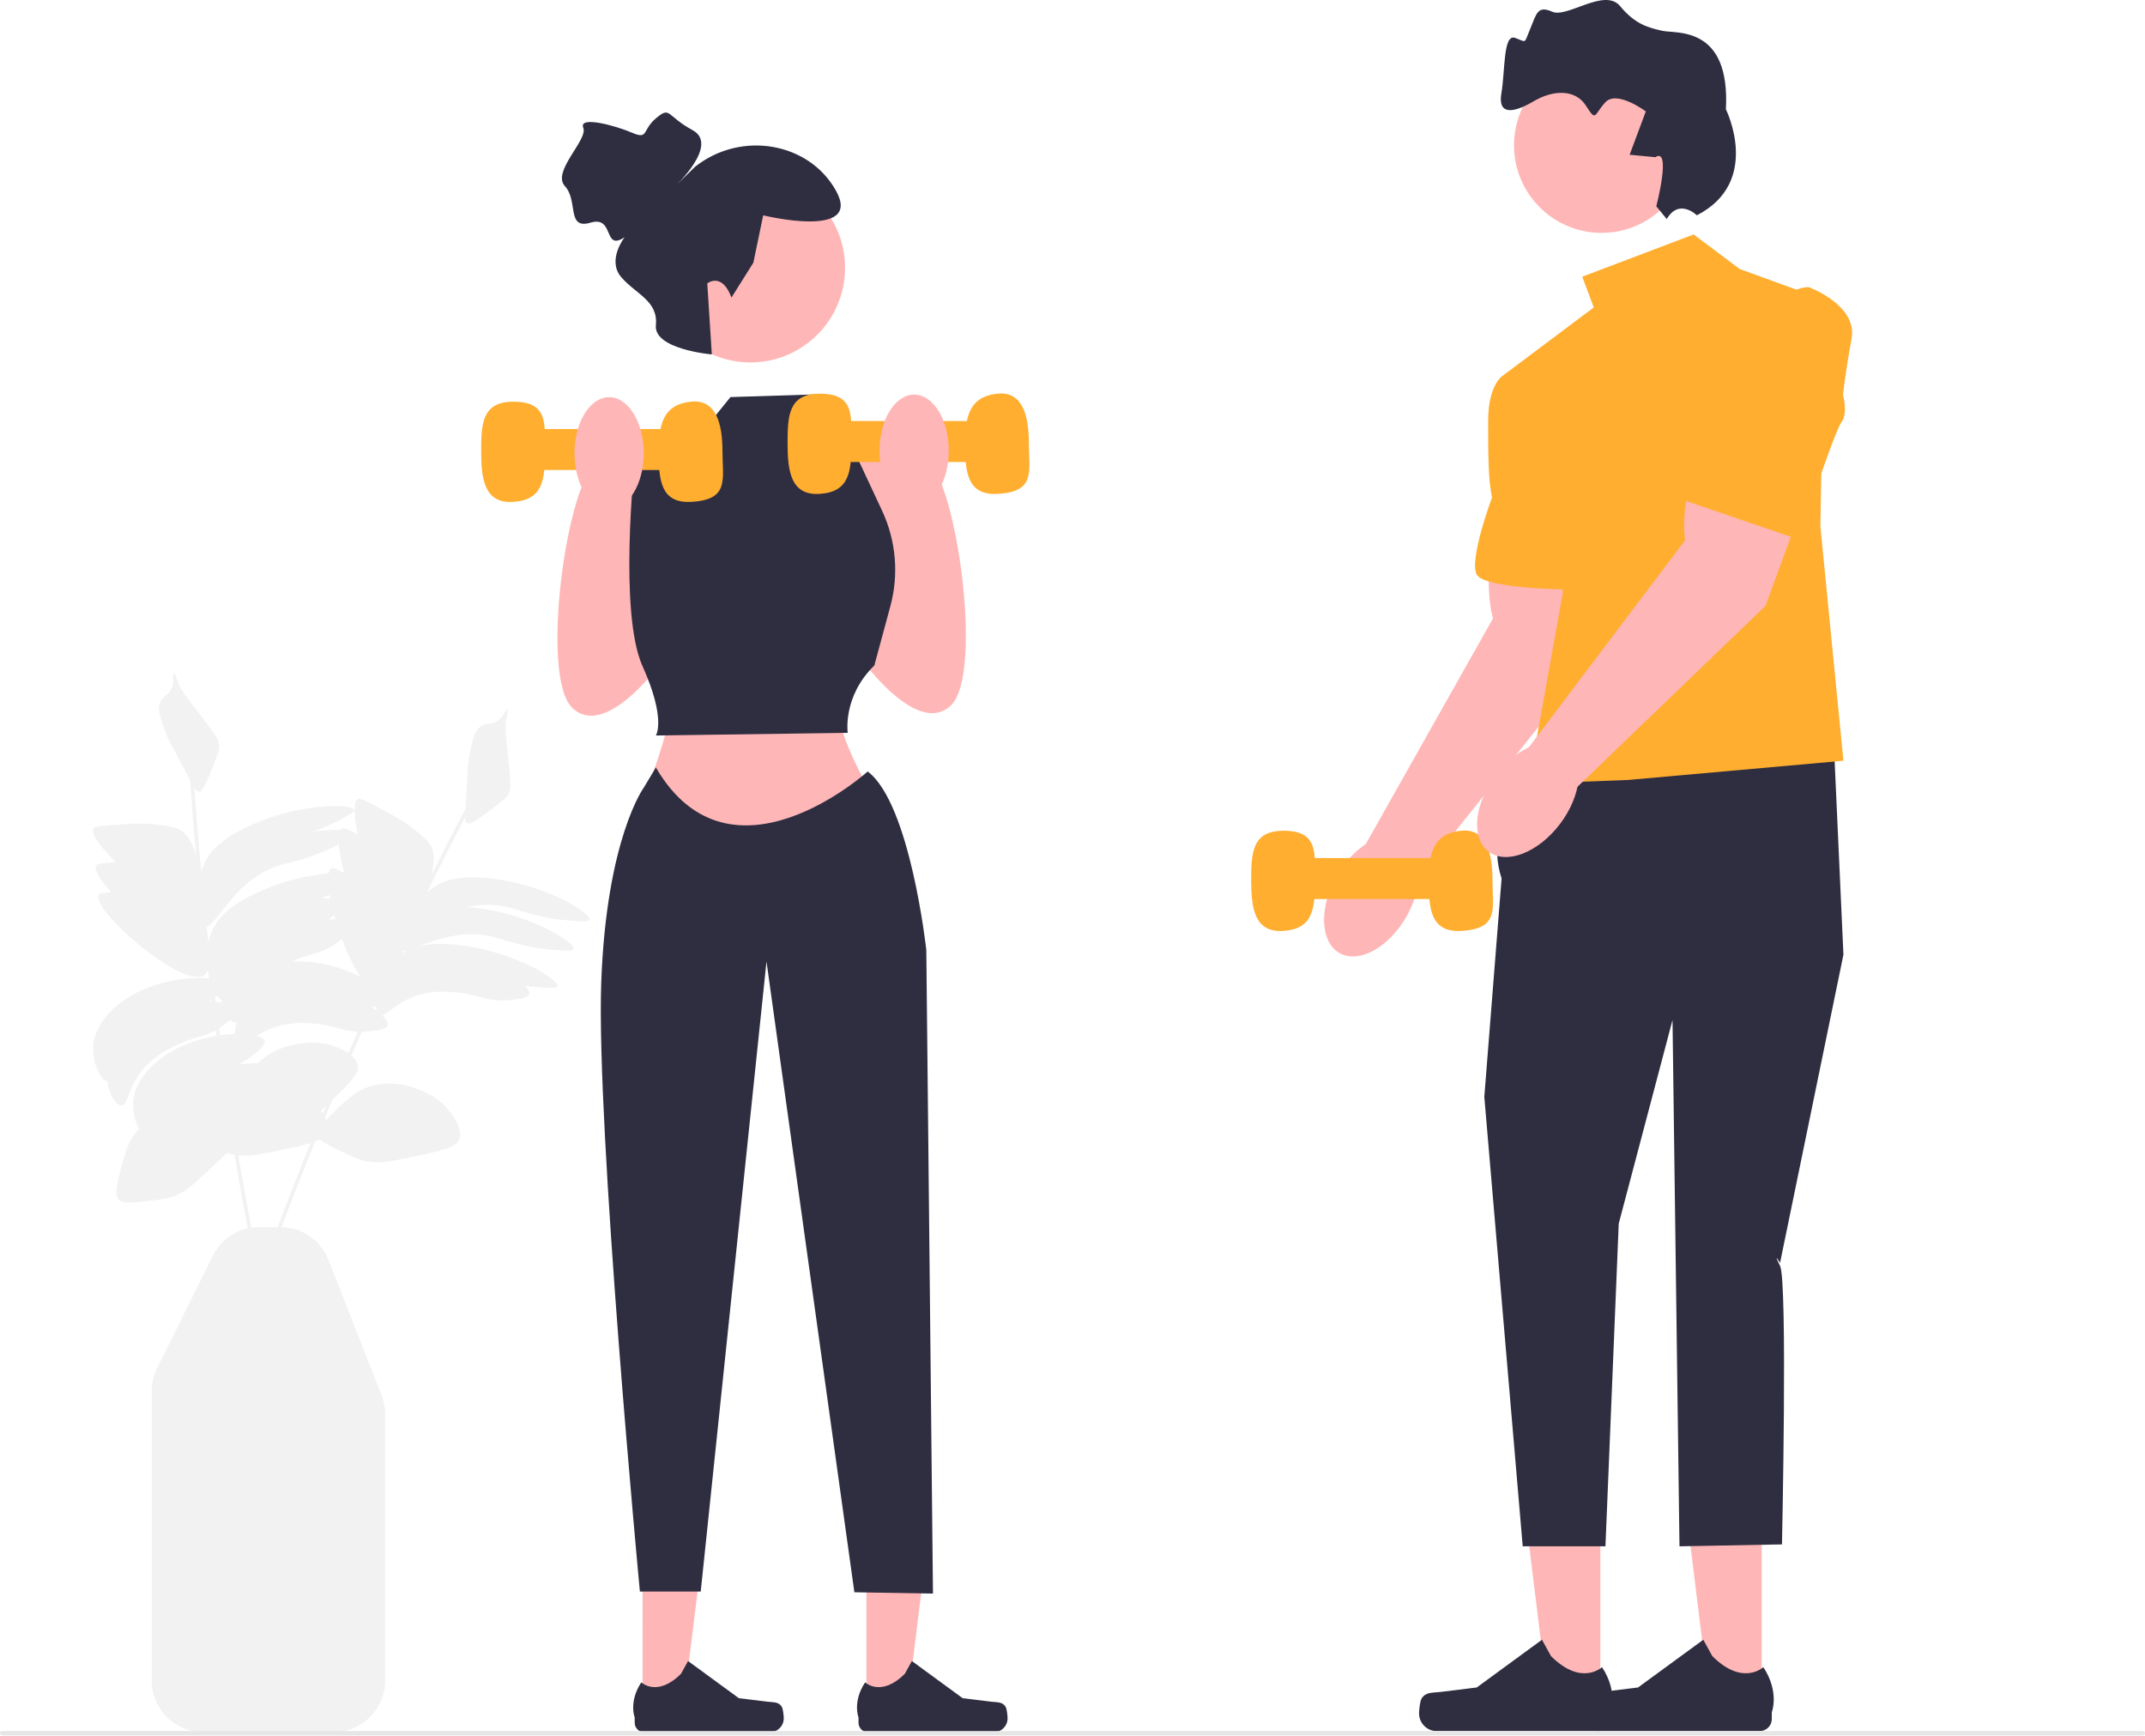
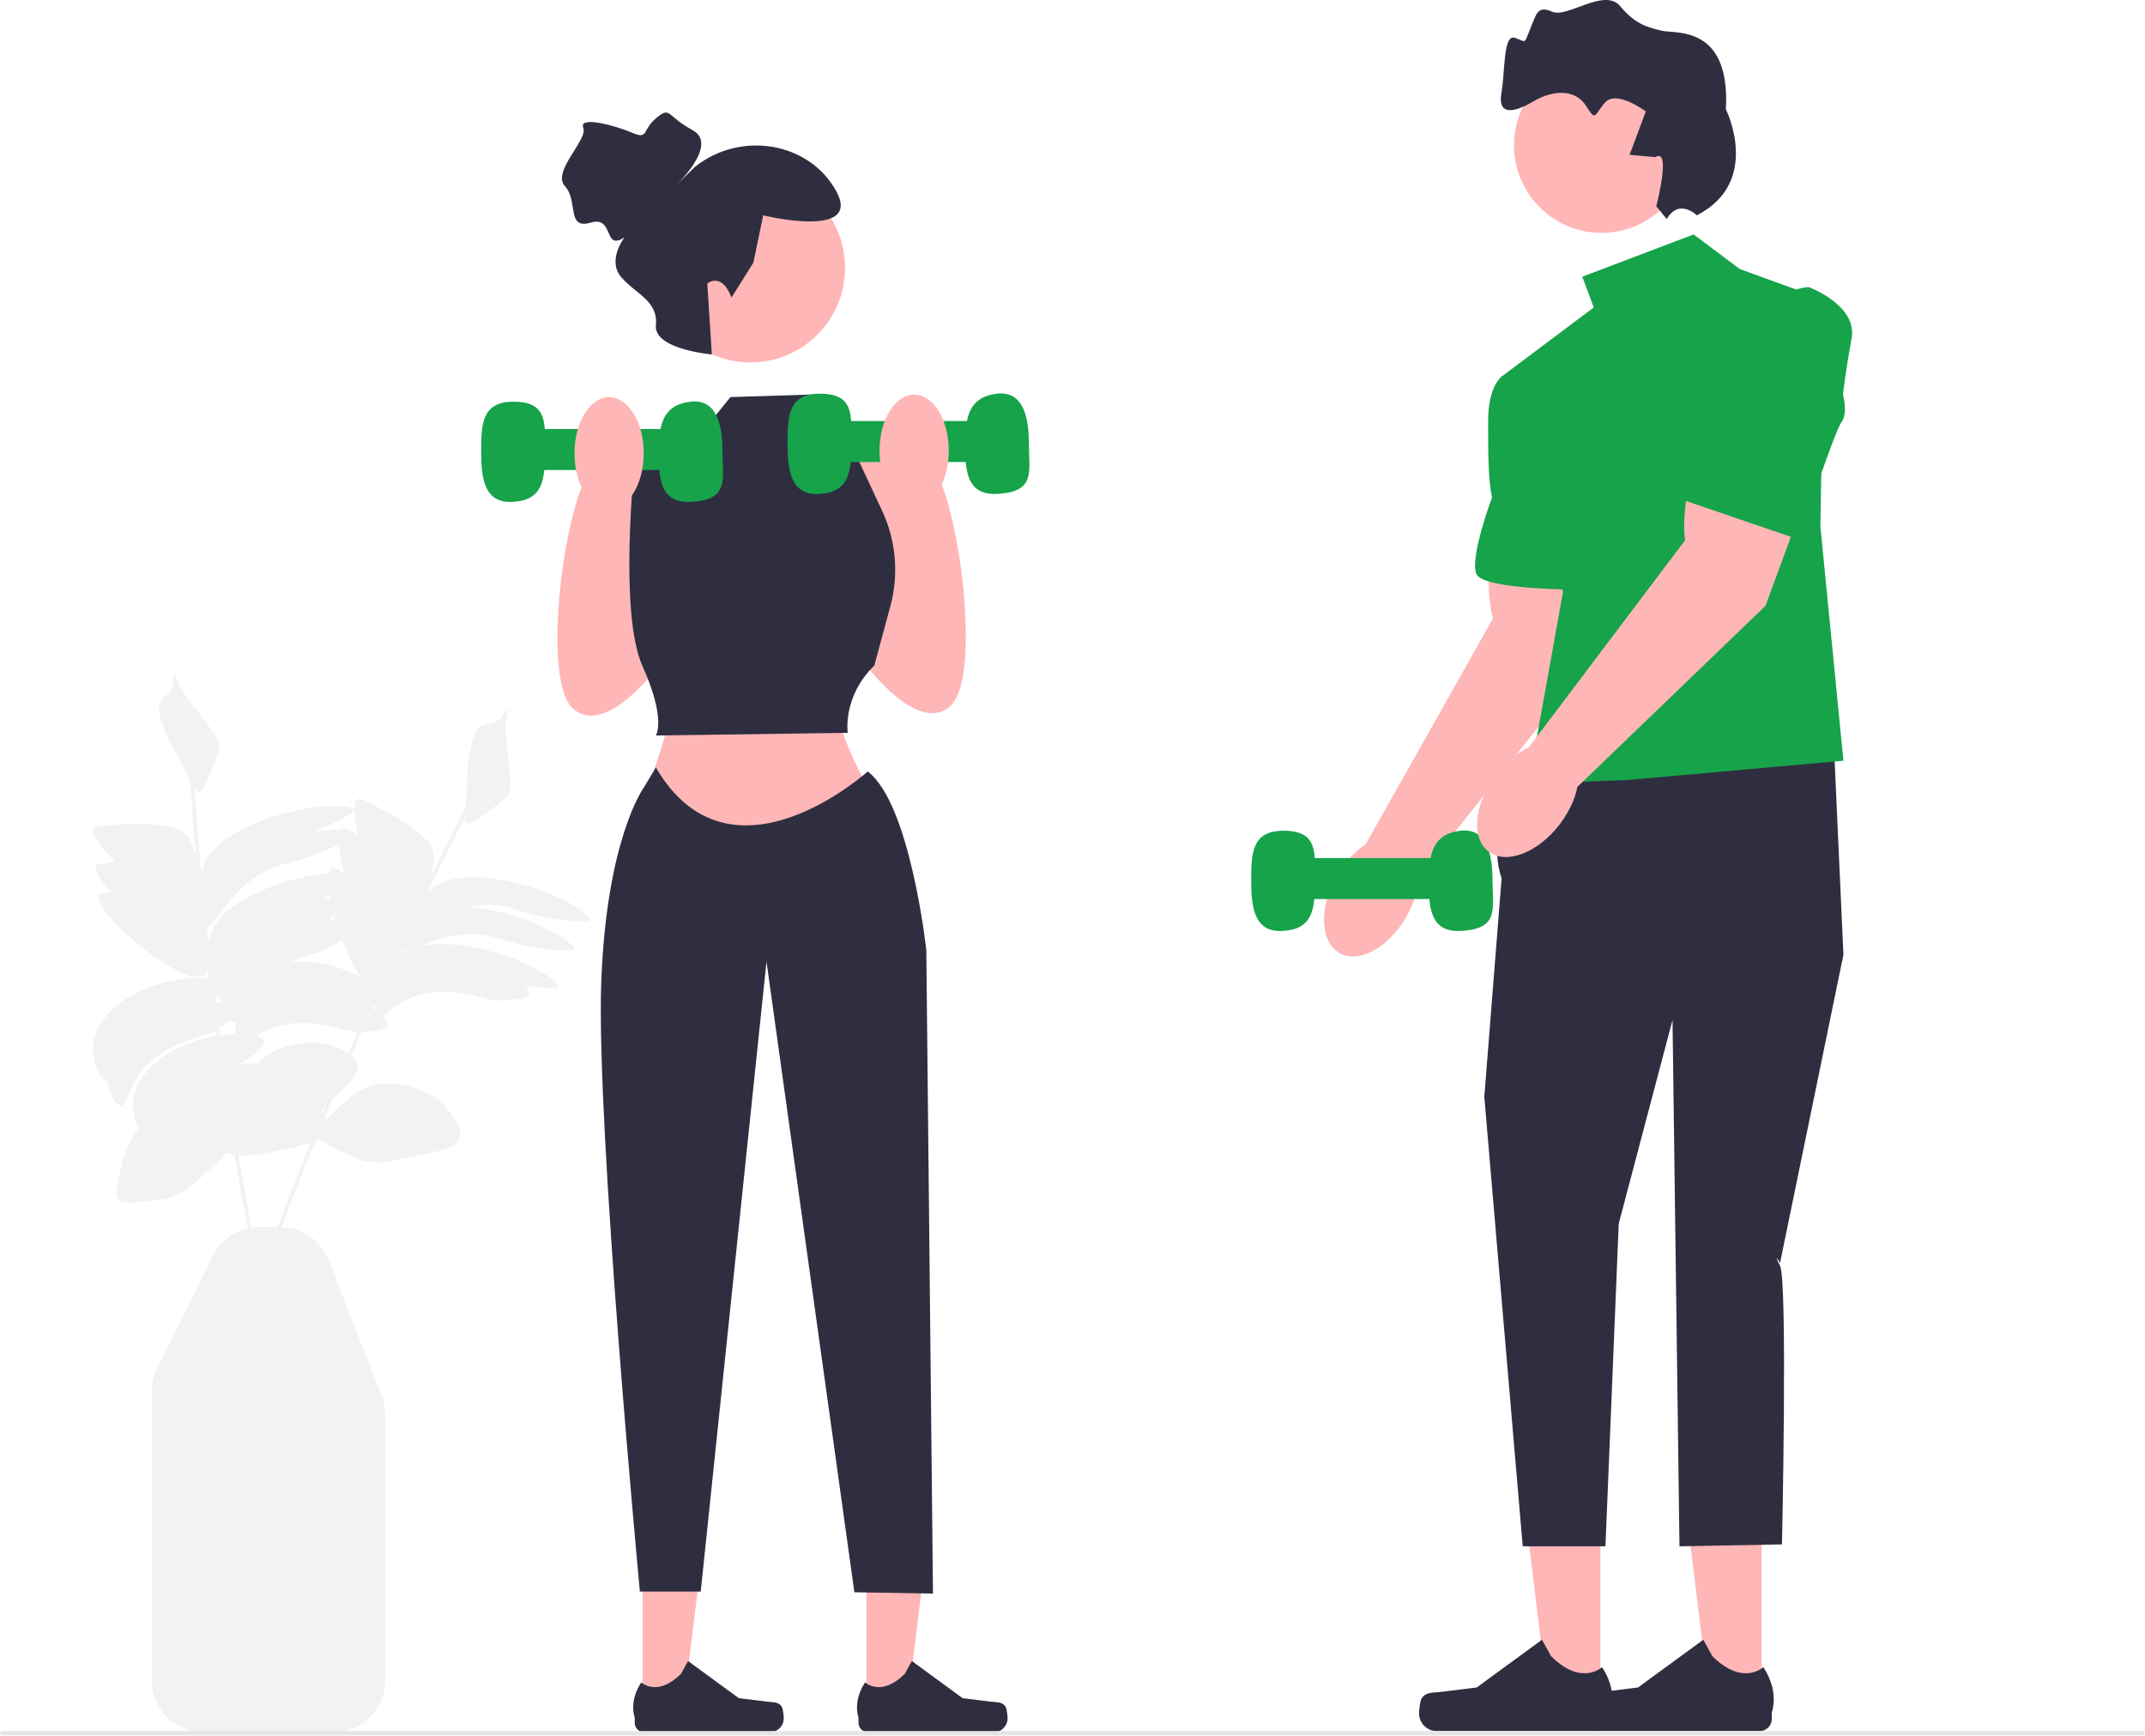
<svg xmlns="http://www.w3.org/2000/svg" width="805.04" height="651.247" viewBox="0 0 805.04 651.247">
  <path d="M181.203,329.372c-10.244-.689-15.015,1.305-18.096,3.336-.989,.652-1.965,1.415-2.887,2.241,4.656-9.446,9.425-18.851,14.285-28.189,.031,1.254,.254,1.848,.805,2.146,1.26,.68,4.2-1.498,10.028-5.88,4.43-3.332,4.996-4.176,5.326-4.755,1.158-2.035,1.06-3.711,.346-11.021-1.281-13.12-1.611-14.352-.99-17.45,.214-1.067,.798-3.638,.383-3.785-.426-.152-1.088,2.545-3.445,4.305-2.297,1.715-3.914,.829-6.001,1.933-2.698,1.427-3.441,4.728-4.558,10.041-.989,4.705-.737,6.369-1.326,15.234-.167,2.511-.326,4.465-.434,6.003-4.351,8.32-8.621,16.701-12.814,25.114,.057-.231,.11-.449,.156-.638,1.297-5.319,.865-7.774,.213-9.498-1.056-2.793-3.156-4.466-7.311-7.697-4.072-3.166-7.517-4.989-11.656-7.155-5.426-2.838-8.139-4.257-8.875-3.843-1.848,1.041-1.573,6.5-.03,13.33-3.514-1.813-5.38-2.662-5.97-2.33-.254,.143-.467,.373-.643,.675-2.627-.13-6.109,.02-10.093,.542,3.144-1.137,6.676-2.636,10.482-4.681,3.299-1.773,4.945-2.674,4.787-3.419-.565-2.666-23.09-2.612-42.399,7.522-9.091,4.772-12.114,8.967-13.677,12.309-.502,1.073-.934,2.235-1.289,3.421-.974-10.487-1.829-20.998-2.572-31.5,.683,1.052,1.184,1.443,1.809,1.408,1.43-.079,2.796-3.473,5.471-10.258,2.033-5.157,2.074-6.173,2.052-6.838-.077-2.34-1.038-3.717-5.471-9.574-7.955-10.511-8.881-11.388-9.972-14.354-.376-1.021-1.223-3.517-1.653-3.426-.442,.094,.404,2.738-.684,5.471-1.061,2.663-2.902,2.754-4.103,4.787-1.553,2.628-.459,5.829,1.368,10.942,1.618,4.527,2.704,5.814,6.838,13.677,1.171,2.228,2.058,3.976,2.771,5.343,.644,9.366,1.389,18.742,2.217,28.106-.072-.226-.141-.439-.2-.625-1.677-5.212-3.329-7.078-4.787-8.206-2.362-1.828-5.026-2.155-10.258-2.735-5.127-.568-9.016-.32-13.677,0-6.109,.42-9.164,.629-9.574,1.368-1.126,2.026,2.679,7.225,8.365,12.786-4.641,.329-7.007,.571-7.365,1.214-.934,1.682,1.533,5.55,5.644,9.994-2.857,.246-4.364,.503-4.644,1.006-3.137,5.645,31.911,35.891,39.663,30.089,.589-.441,1.006-1.088,1.293-1.876,.127,1.067,.257,2.134,.386,3.201-9.158-1.031-26.75,1.729-37.188,12.654-5.189,5.431-5.971,10.119-6.155,11.625-.815,6.68,2.435,13.789,5.132,14.311,.796,4.973,3.291,9.085,5.339,9.05,2.567-.045,2.113-6.567,8.206-13.677,4.252-4.961,9.308-7.426,12.309-8.89,6.447-3.144,10.193-3.051,14.837-5.612,.093,.69,.193,1.379,.287,2.069-8.507,1.427-18.222,5.076-24.956,12.124-5.189,5.431-5.971,10.119-6.155,11.625-.502,4.115,.543,8.388,2.047,11.195-4.092,4.298-5.224,8.787-7.473,17.726-1.437,5.711-1.123,7.738,0,8.89,.929,.953,2.396,1.293,8.206,.684,6.302-.66,9.453-.991,12.309-2.052,4.518-1.678,7.632-4.561,13.677-10.258,2.486-2.343,4.587-4.333,6.301-6.068,.891,.304,1.728,.536,2.573,.702,.098,.019,.195,.033,.293,.051,1.559,9.238,3.206,18.449,4.939,27.622-5.638,1.258-10.456,4.97-13.103,10.311l-20.919,42.203c-1.321,2.664-2.019,5.643-2.019,8.617v108.519c0,10.7,8.705,19.404,19.404,19.404h48.828c10.7,0,19.404-8.705,19.404-19.404v-99.925c0-2.436-.451-4.821-1.341-7.089l-19.937-50.796c-2.883-7.344-9.772-12.126-17.626-12.299,4.073-10.745,8.275-21.476,12.623-32.165,.67-.26,1.263-.53,1.778-.816,.802,.88,2.446,1.906,5.932,3.573,5.717,2.734,8.575,4.101,11.564,4.691,4.728,.933,8.89,.105,17.022-1.588,11.065-2.304,16.621-3.521,17.778-6.741,1.602-4.456-3.422-10.195-4.807-11.777-3.01-3.438-6.332-5.006-8.385-5.949-2.666-1.224-10.263-4.713-19.446-2.307-5.78,1.515-9.091,4.749-15.712,11.218-.638,.623-1.188,1.189-1.677,1.717-.11-.316-.234-.63-.371-.94,.929-2.239,1.857-4.477,2.797-6.711,6.79-6.441,10.131-9.988,9.497-13.033-.298-1.429-1.198-2.631-2.357-3.63,1.288-2.957,2.579-5.912,3.885-8.858,.601-.014,1.22-.042,1.888-.105,3.499-.33,7.46-.703,7.882-2.383,.223-.889-.546-2.188-2.059-3.652,2.185-.61,5.515-5.059,12.987-7.467,6.219-2.004,11.817-1.46,15.141-1.137,8.578,.833,11.376,3.617,19.088,2.89,3.499-.33,7.46-.703,7.882-2.384,.19-.754-.341-1.806-1.426-3.001,1.943,.268,4.023,.481,6.239,.608,3.739,.215,5.613,.308,5.868-.41,.913-2.568-18.312-14.305-40.07-15.768-5.283-.355-9.102,.006-11.993,.715,6.955-2.596,17.305-6.543,28.668-3.348,3.912,1.1,11.829,4.139,23.526,4.811,3.739,.215,5.613,.308,5.868-.41,.913-2.567-18.296-14.295-40.042-15.766,5.047-1.02,10.709-1.305,16.648,.365,3.912,1.1,11.829,4.139,23.526,4.811,3.739,.215,5.613,.308,5.868-.41,.913-2.568-18.312-14.305-40.07-15.768Zm-100.512,44.966c.295-.232,.584-.463,.862-.695,.499,.733,1.026,1.297,1.554,1.654,.056,.294,.116,.584,.184,.871-.743-.08-1.539-.134-2.381-.162-.071-.556-.147-1.112-.218-1.667Zm42.972-38.48c.085,.487,.177,.983,.278,1.491-.93-.178-1.994-.305-3.159-.38,.929-.338,1.887-.705,2.88-1.111Zm2.214,9.2c-.714-.072-1.477-.119-2.28-.144,.628-.478,1.248-.963,1.823-1.446,.147,.526,.299,1.056,.457,1.59Zm-16.462,15.846c7.363-3.458,11.177-2.721,17.213-7.258,.562-.422,1.138-.856,1.697-1.292,2.003,5.341,4.401,10.436,6.87,14.129-6.916-3.492-16.418-6.329-25.78-5.578Zm17.725-44.055c.222,2.914,.937,6.619,2.002,10.6-.061-0-.121-.001-.182-.001-2.642-1.33-4.098-1.921-4.607-1.634-.53,.299-.885,.961-1.086,1.914-8.304,.791-19.498,3.329-29.78,8.726-9.091,4.772-12.114,8.967-13.677,12.309-.666,1.425-1.211,3.004-1.611,4.591-.205-1.841-.416-3.678-.614-5.522,4.469-1.739,11.225-18.533,27.947-23.276,3.787-1.074,11.734-2.575,21.609-7.708Zm-48.646,59.148c.123-.09,.242-.168,.367-.262,.191-.143,.383-.288,.576-.434,.029,.228,.06,.456,.089,.683-.339,0-.681,.004-1.032,.012Zm3.704,9.885c.539-.344,1.089-.715,1.663-1.147,.865-.65,1.764-1.326,2.581-2,.632,.637,1.281,1.01,1.89,1,.238-.004,.445-.082,.638-.193-.524,1.568-.833,3.104-.931,4.47-1.72,.06-3.56,.215-5.483,.489-.119-.873-.241-1.746-.359-2.62Zm22.004,74.598h-6.953c-.996,0-1.976,.08-2.938,.225-1.704-9.019-3.325-18.075-4.86-27.158,4.089,.453,8.168-.365,15.306-1.852,5.058-1.053,8.952-1.88,11.813-2.774-4.258,10.489-8.377,21.017-12.369,31.559Zm16.278-43.749c.572-.533,1.177-1.103,1.808-1.697-.386,.922-.761,1.848-1.144,2.771-.214-.371-.436-.729-.663-1.075Zm3.515-24.584c-4.364-1.356-8.015-.954-10.258-.684-2.812,.339-10.641,1.3-17.09,7.533-2.153-.057-4.59,.062-7.186,.389,1.383-.634,2.814-1.459,4.4-2.651,2.809-2.111,5.99-4.502,5.471-6.155-.24-.764-1.292-1.397-2.92-1.85,1.833-1.215,4.111-2.467,7.027-3.407,6.219-2.004,11.817-1.46,15.141-1.138,7.196,.699,10.334,2.763,15.708,2.983-1.181,2.667-2.347,5.343-3.513,8.019-2.495-1.703-5.579-2.668-6.779-3.041Zm15.823-13.99c.047-.105,.094-.21,.141-.315,.372-.043,.739-.09,1.098-.141,.026,.54,.095,1.028,.203,1.462-.448-.333-.935-.669-1.441-1.006Zm11.29-20.449c-.033,.022-.066,.047-.099,.069,.079-.285,.154-.56,.226-.829,.613-.085,1.313-.257,2.094-.496-.837,.401-1.57,.826-2.221,1.255Z" fill="#f2f2f2" />
  <g>
    <polygon points="241.173 640.858 256.425 640.857 263.68 582.026 241.169 582.028 241.173 640.858" fill="#ffb6b6" />
    <path d="M293.428,640.512h0c.475,.8,.725,3.381,.725,4.311h0c0,2.859-2.318,5.177-5.177,5.177h-47.234c-1.95,0-3.532-1.581-3.532-3.532v-1.966s-2.337-5.91,2.474-13.195c0,0,5.979,5.704,14.913-3.23l2.635-4.773,19.071,13.948,10.571,1.301c2.313,.285,4.363-.044,5.553,1.959h0Z" fill="#2f2e41" />
  </g>
  <g>
    <polygon points="325.173 640.858 340.425 640.857 347.68 582.026 325.169 582.028 325.173 640.858" fill="#ffb6b6" />
    <path d="M377.428,640.512h0c.475,.8,.725,3.381,.725,4.311h0c0,2.859-2.318,5.177-5.177,5.177h-47.234c-1.95,0-3.532-1.581-3.532-3.532v-1.966s-2.337-5.91,2.474-13.195c0,0,5.979,5.704,14.913-3.23l2.635-4.773,19.071,13.948,10.571,1.301c2.313,.285,4.363-.044,5.553,1.959h0Z" fill="#2f2e41" />
  </g>
  <path d="M319.045,172.547s17.567-8,28.783,0,21.217,80,9.217,92c-12,12-32-15-32-15l-6-77Z" fill="#ffb6b6" />
  <path d="M252.654,173.5s-17.567-8-28.783,0-21.217,80-9.217,92,32-15,32-15l6-77Z" fill="#ffb6b6" />
  <path d="M253.154,262s-6,27-13,39l51,30,40-26s-19-31-16-40l-62-3Z" fill="#ffb6b6" />
  <g>
    <polygon points="600.627 637.86 581.04 637.858 571.722 562.308 600.631 562.31 600.627 637.86" fill="#ffb6b6" />
    <path d="M533.52,637.416h0c-.61,1.027-.932,4.342-.932,5.537h0c0,3.671,2.976,6.648,6.648,6.648h60.658c2.505,0,4.535-2.03,4.535-4.535v-2.525s3.001-7.59-3.177-16.945c0,0-7.678,7.325-19.152-4.148l-3.383-6.129-24.491,17.912-13.575,1.671c-2.97,.366-5.603-.057-7.131,2.516h-0Z" fill="#2f2e41" />
  </g>
  <g>
    <polygon points="661.171 637.86 641.585 637.858 632.267 562.308 661.175 562.31 661.171 637.86" fill="#ffb6b6" />
    <path d="M594.065,637.416h0c-.61,1.027-.932,4.342-.932,5.537h0c0,3.671,2.976,6.648,6.648,6.648h60.658c2.505,0,4.535-2.03,4.535-4.535v-2.525s3.001-7.59-3.177-16.945c0,0-7.678,7.325-19.152-4.148l-3.383-6.129-24.491,17.912-13.575,1.671c-2.97,.366-5.603-.057-7.131,2.516h-0Z" fill="#2f2e41" />
  </g>
  <g>
    <path d="M559.878,202.034s-2.837,18.26,.449,30.042l-48.242,85.547,18.766,13.678,62.67-78.851,8.685-38.959-42.328-11.457Z" fill="#ffb6b6" />
    <ellipse cx="514.786" cy="336.309" rx="24.506" ry="15.136" transform="translate(-31.019 619.5142) rotate(-60.58023)" fill="#ffb6b6" />
  </g>
  <path d="M578.698,289.07s-23.065,16.277-15.136,40.573l-6.487,81.958,14.415,168.66h31.05l4.989-121.09,20.182-76.402,2.616,197.491,38.468-.721s2.162-98.746-.721-104.512c-2.883-5.766,0-1.141,0-1.141l23.785-115.641-3.604-79.268-109.557,10.091Z" fill="#2f2e41" />
-   <polygon points="635.639 87.975 593.834 103.832 598.159 115.364 563.562 141.312 586.626 222.039 573.653 294.116 611.133 292.674 691.859 285.466 683.21 197.532 684.651 112.481 652.937 100.949 635.639 87.975" fill="#ffae30" />
-   <path d="M574.373,139.15l-10.812,2.162s-5.045,3.604-5.045,16.578,0,21.623,1.442,28.831c0,0-8.649,23.065-5.766,28.831,2.883,5.766,38.922,5.766,38.922,5.766l-18.74-82.168Z" fill="#ffae30" />
+   <polygon points="635.639 87.975 593.834 103.832 598.159 115.364 563.562 141.312 586.626 222.039 573.653 294.116 611.133 292.674 691.859 285.466 683.21 197.532 684.651 112.481 652.937 100.949 635.639 87.975" fill="#16a34a" />
+   <path d="M574.373,139.15l-10.812,2.162s-5.045,3.604-5.045,16.578,0,21.623,1.442,28.831c0,0-8.649,23.065-5.766,28.831,2.883,5.766,38.922,5.766,38.922,5.766l-18.74-82.168Z" fill="#16a34a" />
  <path d="M633.948,54.525c0,18.148-14.712,32.86-32.86,32.86-18.148,0-32.86-14.712-32.86-32.86,0-18.148,14.712-32.86,32.86-32.86s32.86,14.712,32.86,32.86Z" fill="#ffb6b6" />
  <path d="M621.623,77.406s5.821-22.365-.382-18.421l-9.627-.915,6.078-16.26s-10.881-8.157-15.22-3.389c-4.339,4.768-3.299,7.457-7.243,1.254s-12.184-6.086-19.731-1.622c-7.548,4.463-13.446,5.198-12.011-3.084,1.435-8.282,.63-22.356,5.111-20.76,4.481,1.596,3.252,2.497,5.669-3.287s2.721-8.993,8.314-6.518,19.649-9.142,25.457-2.114c5.808,7.028,10.881,8.157,15.955,9.287s25.457-2.114,23.752,29.455c0,0,13.605,27.196-10.902,39.762,0,0-6.651-6.563-11.294,1.414l-3.926-4.803Z" fill="#2f2e41" />
  <path d="M306.154,148l-32,1-17,21-19,4s-6,56,3,76,5,26,5,26l72-1s-2-13.583,10-25.291l6.018-22.271c3.217-11.907,2.121-24.568-3.095-35.745l-12.923-27.693-11-4-1-12Z" fill="#2f2e41" />
  <path d="M246.154,288l-4.5,7.5s-14,19-16,73,14.5,228.736,14.5,228.736h22.835l24.686-236.409,32.98,236.673,29.5,.5-2.5-241.5s-6-55-22-67c0,0-51.5,46.5-79.5-1.5Z" fill="#2f2e41" />
  <g>
-     <path d="M204.507,169.533c0,10.382-.625,18.106-11.962,18.798-10.648,.649-11.962-8.416-11.962-18.798s.248-18.714,11.962-18.798c13.337-.096,11.962,8.416,11.962,18.798Z" fill="#ffae30" />
-     <path d="M271.154,169.533c0,10.382,2.728,18.107-11.962,18.798-11.301,.532-11.962-8.416-11.962-18.798s1.66-17.633,11.962-18.798c9.69-1.096,11.962,8.416,11.962,18.798Z" fill="#ffae30" />
-     <rect x="194.254" y="160.989" width="66.646" height="15.38" fill="#ffae30" />
+     <path d="M204.507,169.533c0,10.382-.625,18.106-11.962,18.798-10.648,.649-11.962-8.416-11.962-18.798s.248-18.714,11.962-18.798c13.337-.096,11.962,8.416,11.962,18.798Z" fill="#16a34a" />
+     <path d="M271.154,169.533c0,10.382,2.728,18.107-11.962,18.798-11.301,.532-11.962-8.416-11.962-18.798s1.66-17.633,11.962-18.798c9.69-1.096,11.962,8.416,11.962,18.798Z" fill="#16a34a" />
+     <rect x="194.254" y="160.989" width="66.646" height="15.38" fill="#16a34a" />
  </g>
  <g>
-     <path d="M319.507,166.533c0,10.382-.625,18.106-11.962,18.798-10.648,.649-11.962-8.416-11.962-18.798s.248-18.714,11.962-18.798c13.337-.096,11.962,8.416,11.962,18.798Z" fill="#ffae30" />
-     <path d="M386.154,166.533c0,10.382,2.728,18.107-11.962,18.798-11.301,.532-11.962-8.416-11.962-18.798s1.66-17.633,11.962-18.798c9.69-1.096,11.962,8.416,11.962,18.798Z" fill="#ffae30" />
-     <rect x="309.254" y="157.989" width="66.646" height="15.38" fill="#ffae30" />
+     <path d="M319.507,166.533c0,10.382-.625,18.106-11.962,18.798-10.648,.649-11.962-8.416-11.962-18.798s.248-18.714,11.962-18.798c13.337-.096,11.962,8.416,11.962,18.798Z" fill="#16a34a" />
+     <path d="M386.154,166.533c0,10.382,2.728,18.107-11.962,18.798-11.301,.532-11.962-8.416-11.962-18.798s1.66-17.633,11.962-18.798c9.69-1.096,11.962,8.416,11.962,18.798Z" fill="#16a34a" />
+     <rect x="309.254" y="157.989" width="66.646" height="15.38" fill="#16a34a" />
  </g>
  <g>
-     <path d="M493.507,330.533c0,10.382-.625,18.106-11.962,18.798-10.648,.649-11.962-8.416-11.962-18.798s.248-18.714,11.962-18.798c13.337-.096,11.962,8.416,11.962,18.798Z" fill="#ffae30" />
-     <path d="M560.154,330.533c0,10.382,2.728,18.107-11.962,18.798-11.301,.532-11.962-8.416-11.962-18.798s1.66-17.633,11.962-18.798c9.69-1.096,11.962,8.416,11.962,18.798Z" fill="#ffae30" />
-     <rect x="483.254" y="321.989" width="66.646" height="15.38" fill="#ffae30" />
+     <path d="M493.507,330.533c0,10.382-.625,18.106-11.962,18.798-10.648,.649-11.962-8.416-11.962-18.798s.248-18.714,11.962-18.798c13.337-.096,11.962,8.416,11.962,18.798Z" fill="#16a34a" />
+     <path d="M560.154,330.533c0,10.382,2.728,18.107-11.962,18.798-11.301,.532-11.962-8.416-11.962-18.798s1.66-17.633,11.962-18.798c9.69-1.096,11.962,8.416,11.962,18.798Z" fill="#16a34a" />
+     <rect x="483.254" y="321.989" width="66.646" height="15.38" fill="#16a34a" />
  </g>
  <ellipse cx="343.089" cy="169.118" rx="12.993" ry="21.036" fill="#ffb6b6" />
  <circle cx="281.654" cy="100.5" r="35.5" fill="#ffb6b6" />
  <path d="M274.526,111.655l8.214-13.071,3.699-17.777s37.417,9.126,27.379-9.126c-10.039-18.252-35.592-22.815-52.932-9.126l-7.473,7.301s16.6-15.515,6.561-20.99c-10.039-5.476-8.214-9.126-13.689-4.563-5.476,4.563-2.738,8.214-9.126,5.476-6.388-2.738-20.078-6.388-18.252-1.825s-11.943,16.427-6.884,21.903,.496,16.427,9.622,13.689c9.126-2.738,4.563,10.951,12.777,5.476,0,0-6.742,8.591-1.266,14.98s13.913,8.874,13,18,21,11,21,11l-1.705-26.64s5.427-4.45,9.078,5.295Z" fill="#2f2e41" />
  <g>
    <path d="M635.952,172.911s-5.234,17.722-3.541,29.836l-59.164,78.391,16.786,16.046,72.577-69.84,13.776-37.462-40.434-16.971Z" fill="#ffb6b6" />
    <ellipse cx="573.446" cy="300.018" rx="24.506" ry="15.136" transform="translate(-11.47536 576.9983) rotate(-52.957)" fill="#ffb6b6" />
  </g>
-   <path d="M678.828,107.745s18.432,6.687,16.087,19.365c-2.345,12.679-3.235,21.037-3.235,21.037,0,0,1.997,6.925-.608,10.377s-15.981,43.926-15.981,43.926l-48.107-16.442s28.202-78.047,51.844-78.264Z" fill="#ffae30" />
+   <path d="M678.828,107.745s18.432,6.687,16.087,19.365c-2.345,12.679-3.235,21.037-3.235,21.037,0,0,1.997,6.925-.608,10.377s-15.981,43.926-15.981,43.926l-48.107-16.442s28.202-78.047,51.844-78.264Z" fill="#16a34a" />
  <path d="M805.04,650.407h0c0,.464-.376,.84-.84,.84H.84c-.464,0-.84-.376-.84-.84H0c0-.464,.376-.84,.84-.84H804.2c.464,0,.84,.376,.84,.84Z" fill="#e6e6e6" />
  <path d="M241.603,170.071c0,11.618-5.817,21.036-12.993,21.036-7.176,0-12.993-9.418-12.993-21.036,0-11.618,5.817-21.036,12.993-21.036s12.993,9.418,12.993,21.036Z" fill="#ffb6b6" />
</svg>
